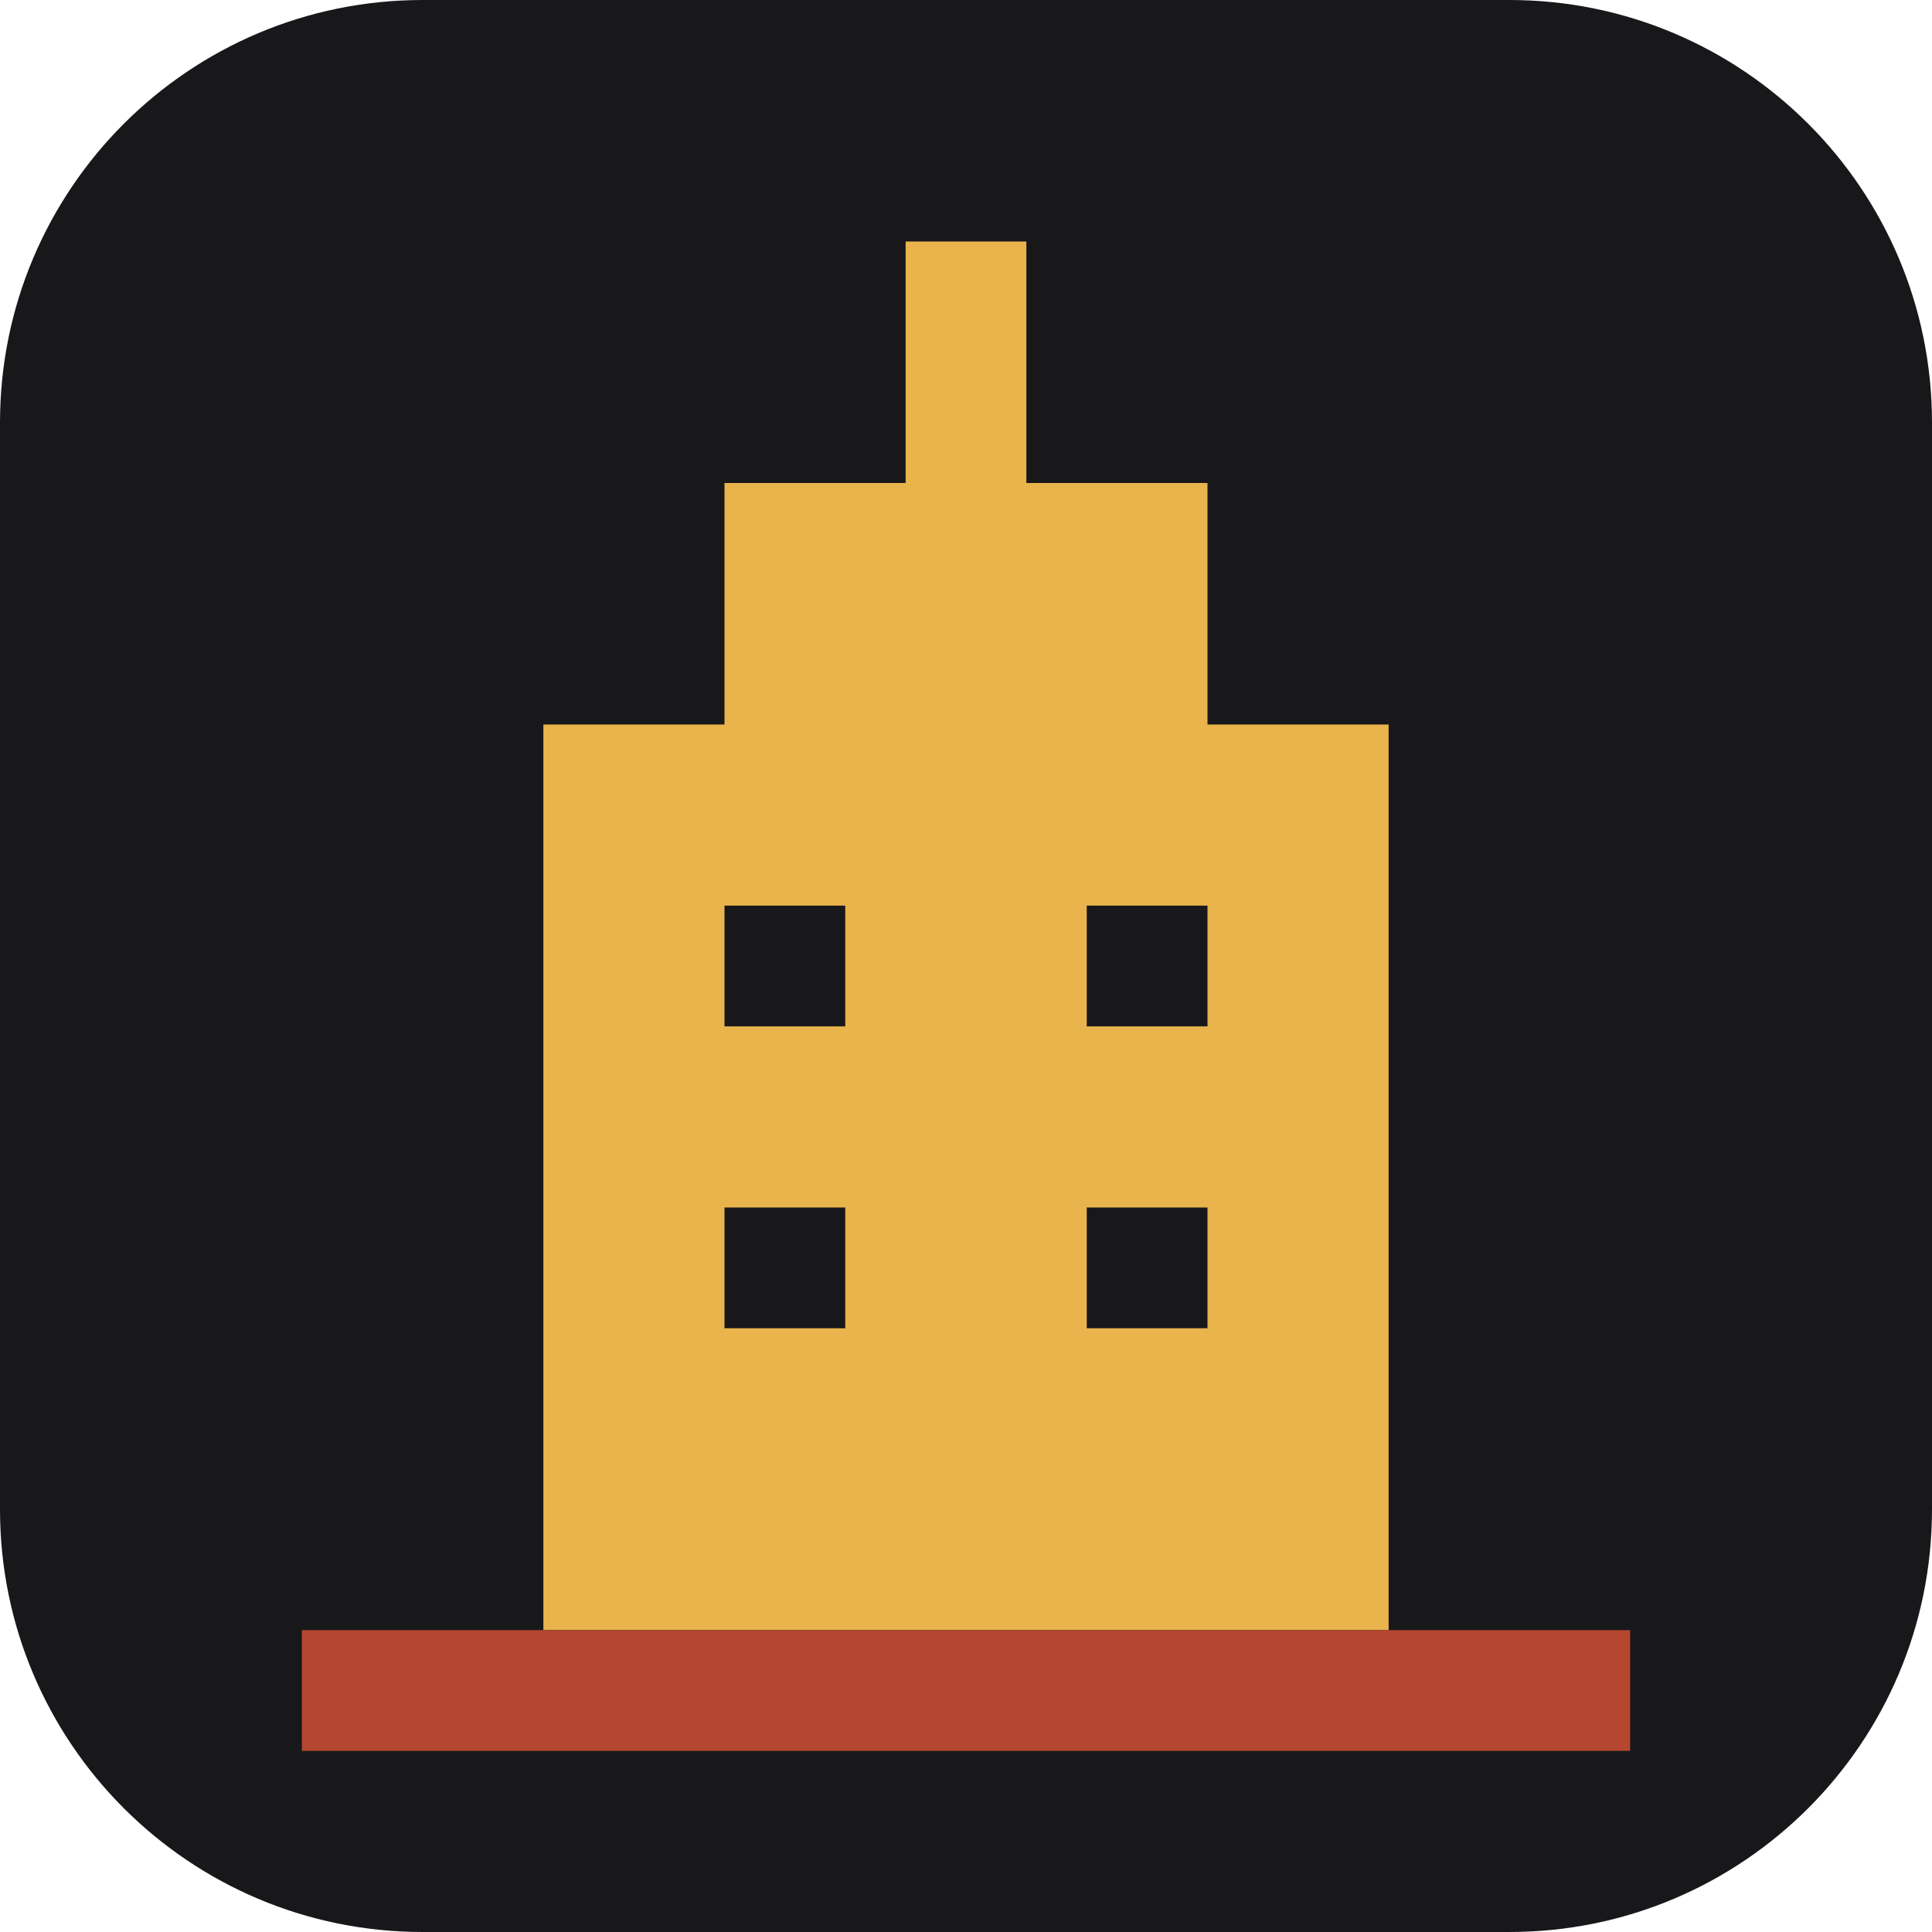
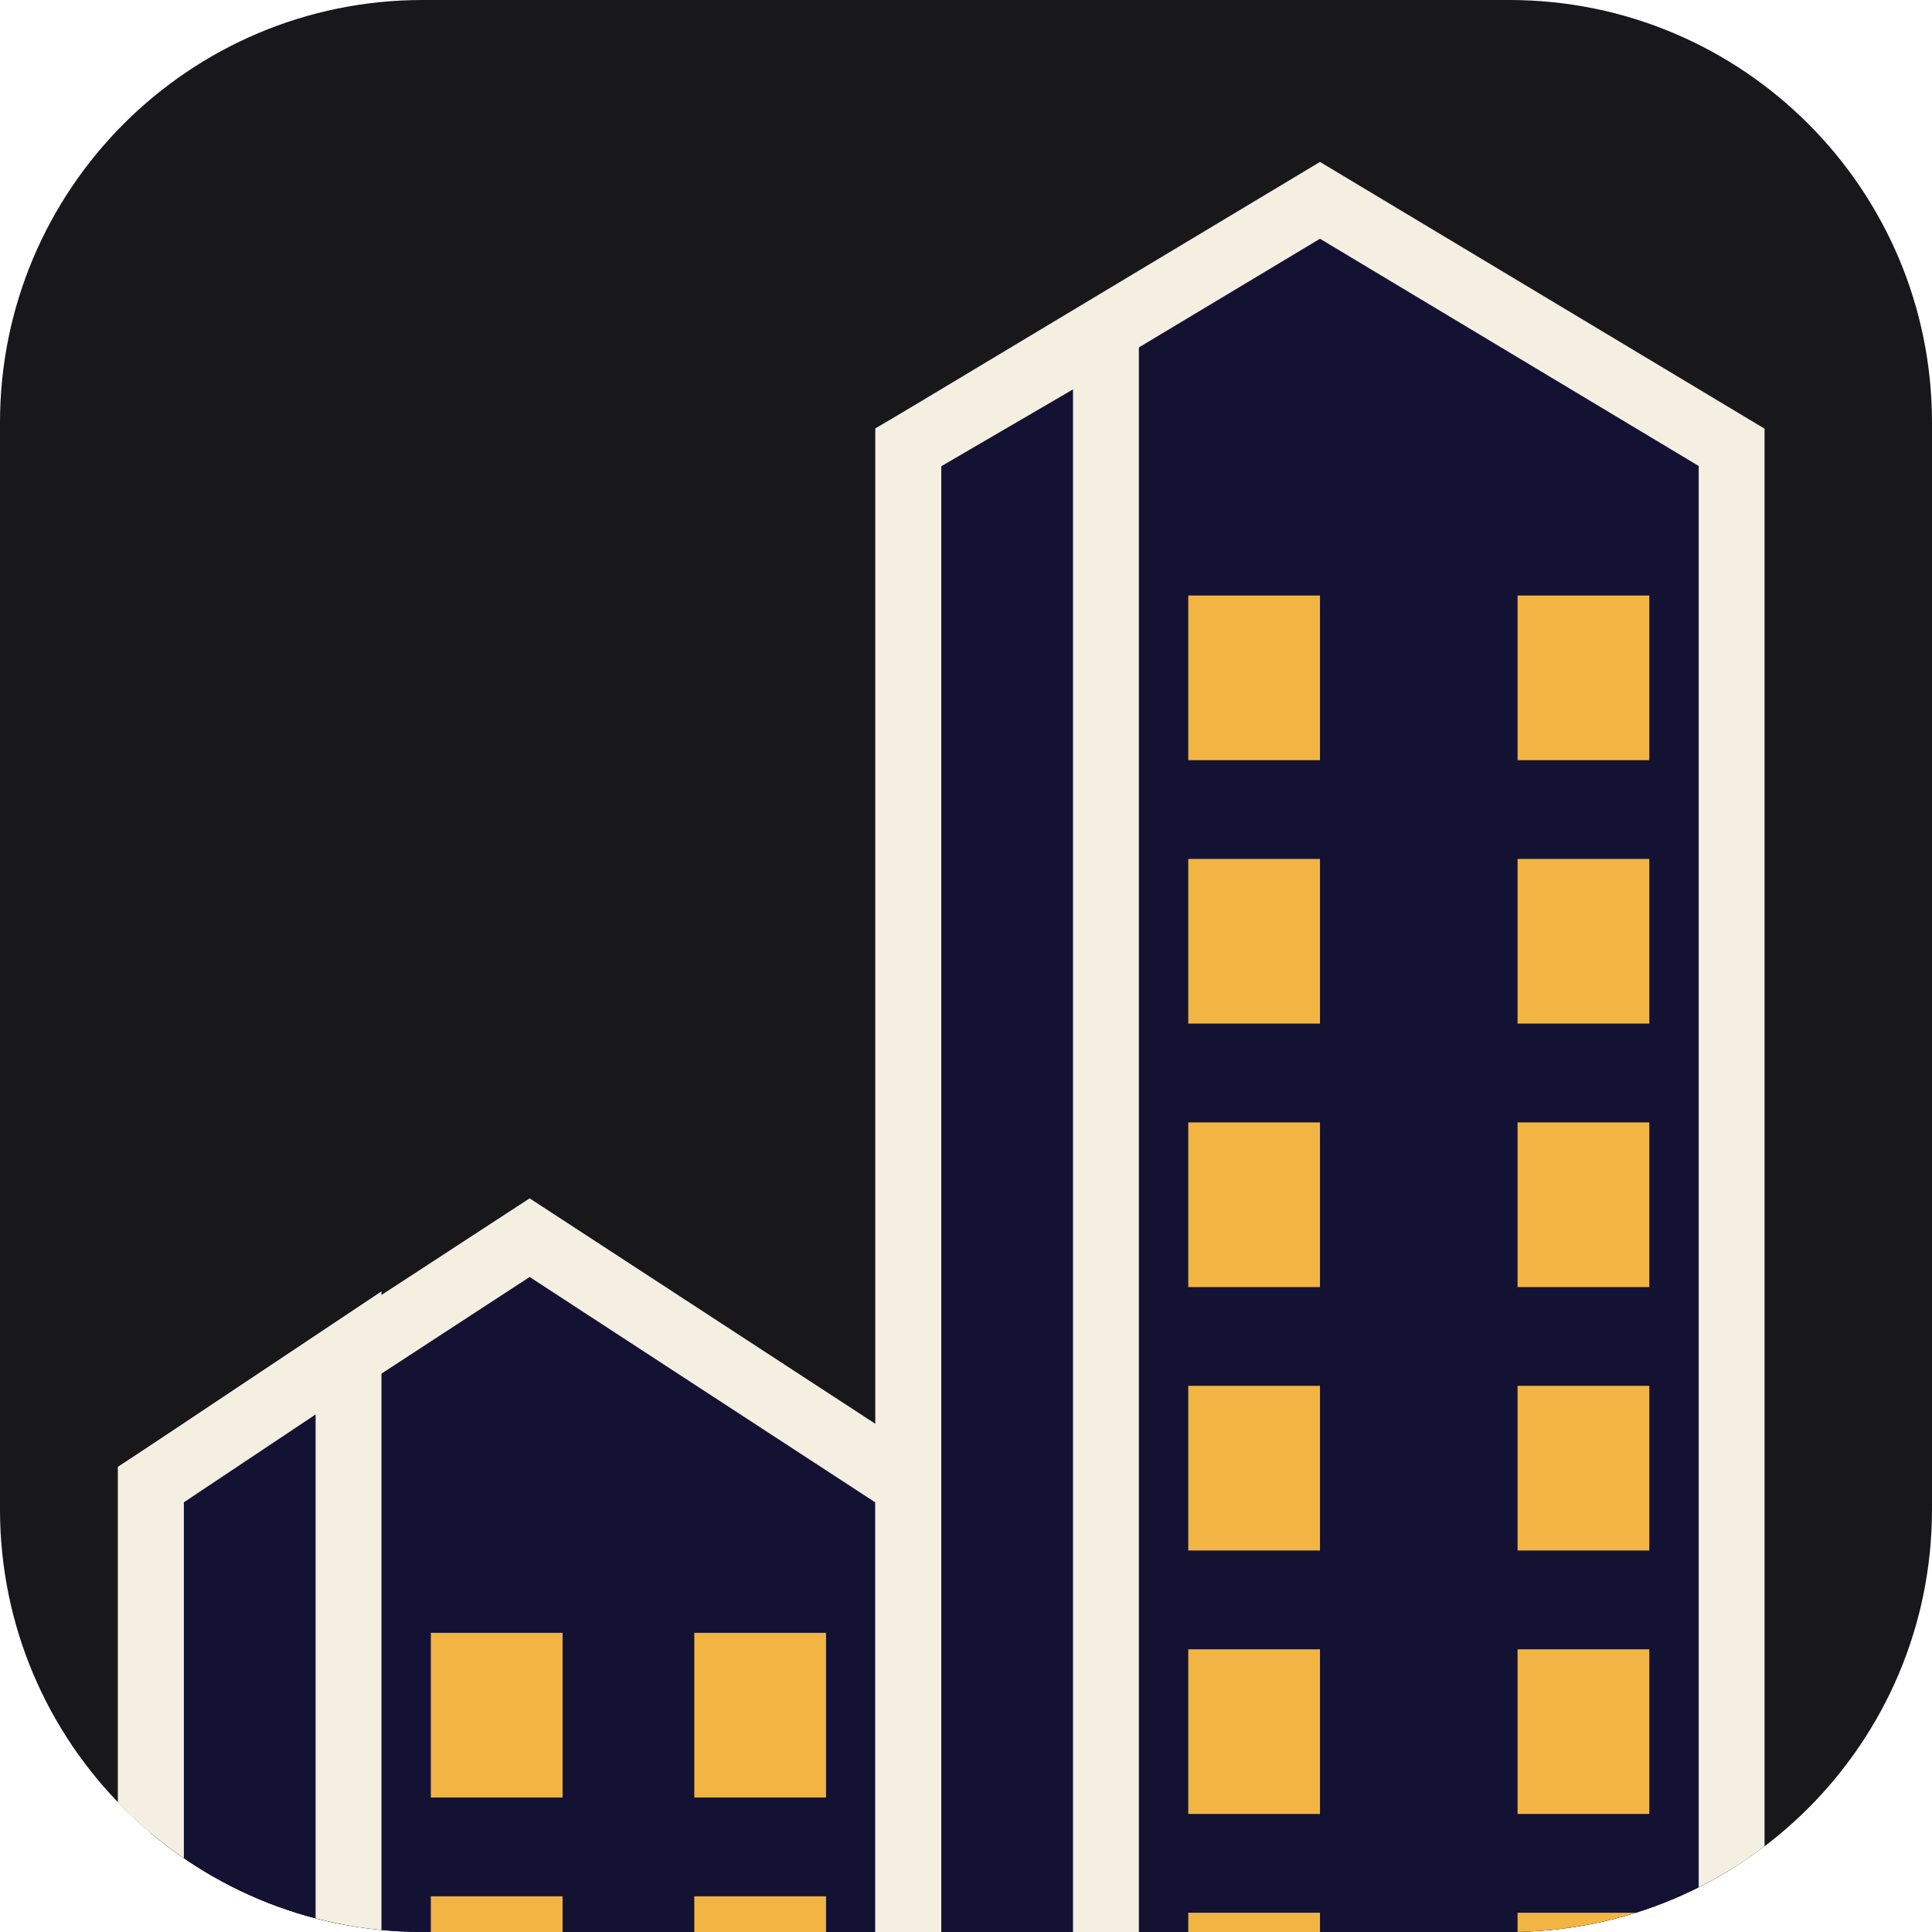
- <svg xmlns="http://www.w3.org/2000/svg" viewBox="0 0 32 32">
+ <svg xmlns="http://www.w3.org/2000/svg" viewBox="0 0 32 32" role="img" aria-label="UpTown">
  <rect width="32" height="32" rx="7" fill="#18181b" />
-   <path fill-rule="evenodd" d="M9 27V12h3V8h3V4h2v4h3v4h3v15zM12 15h2v2h-2zM18 15h2v2h-2zM12 20h2v2h-2zM18 20h2v2h-2z" fill="#e9b44c" />
-   <rect x="5" y="27" width="22" height="2" fill="#b5462f" />
+   <clipPath id="square">
+     <rect width="32" height="32" rx="7" />
+   </clipPath>
+   <g clip-path="url(#square)">
+     <g transform="translate(2.5 2.5) scale(0.13636) translate(-300 -74)">
+       <g fill="#141233" stroke="#F5EFE2" stroke-width="8" stroke-linejoin="miter">
+         <path d="M300 420 V236 L346 206 L392 236 V420 Z" />
+         <path d="M300 420 V236 L324 220 V420 Z" />
+         <path d="M392 420 V110 L442 80 L492 110 V420 Z" />
+         <path d="M392 420 V110 L416 96 V420 Z" />
+       </g>
+       <g fill="#F2B544">
+         <rect x="334" y="254" width="16" height="20" />
+         <rect x="334" y="286" width="16" height="20" />
+         <rect x="334" y="318" width="16" height="20" />
+         <rect x="334" y="350" width="16" height="20" />
+         <rect x="334" y="382" width="16" height="20" />
+         <rect x="366" y="254" width="16" height="20" />
+         <rect x="366" y="286" width="16" height="20" />
+         <rect x="366" y="318" width="16" height="20" />
+         <rect x="366" y="350" width="16" height="20" />
+         <rect x="366" y="382" width="16" height="20" />
+         <rect x="426" y="128" width="16" height="20" />
+         <rect x="426" y="160" width="16" height="20" />
+         <rect x="426" y="192" width="16" height="20" />
+         <rect x="426" y="224" width="16" height="20" />
+         <rect x="426" y="256" width="16" height="20" />
+         <rect x="426" y="288" width="16" height="20" />
+         <rect x="426" y="320" width="16" height="20" />
+         <rect x="426" y="352" width="16" height="20" />
+         <rect x="466" y="128" width="16" height="20" />
+         <rect x="466" y="160" width="16" height="20" />
+         <rect x="466" y="192" width="16" height="20" />
+         <rect x="466" y="224" width="16" height="20" />
+         <rect x="466" y="256" width="16" height="20" />
+         <rect x="466" y="288" width="16" height="20" />
+         <rect x="466" y="320" width="16" height="20" />
+         <rect x="466" y="352" width="16" height="20" />
+       </g>
+     </g>
+   </g>
</svg>
